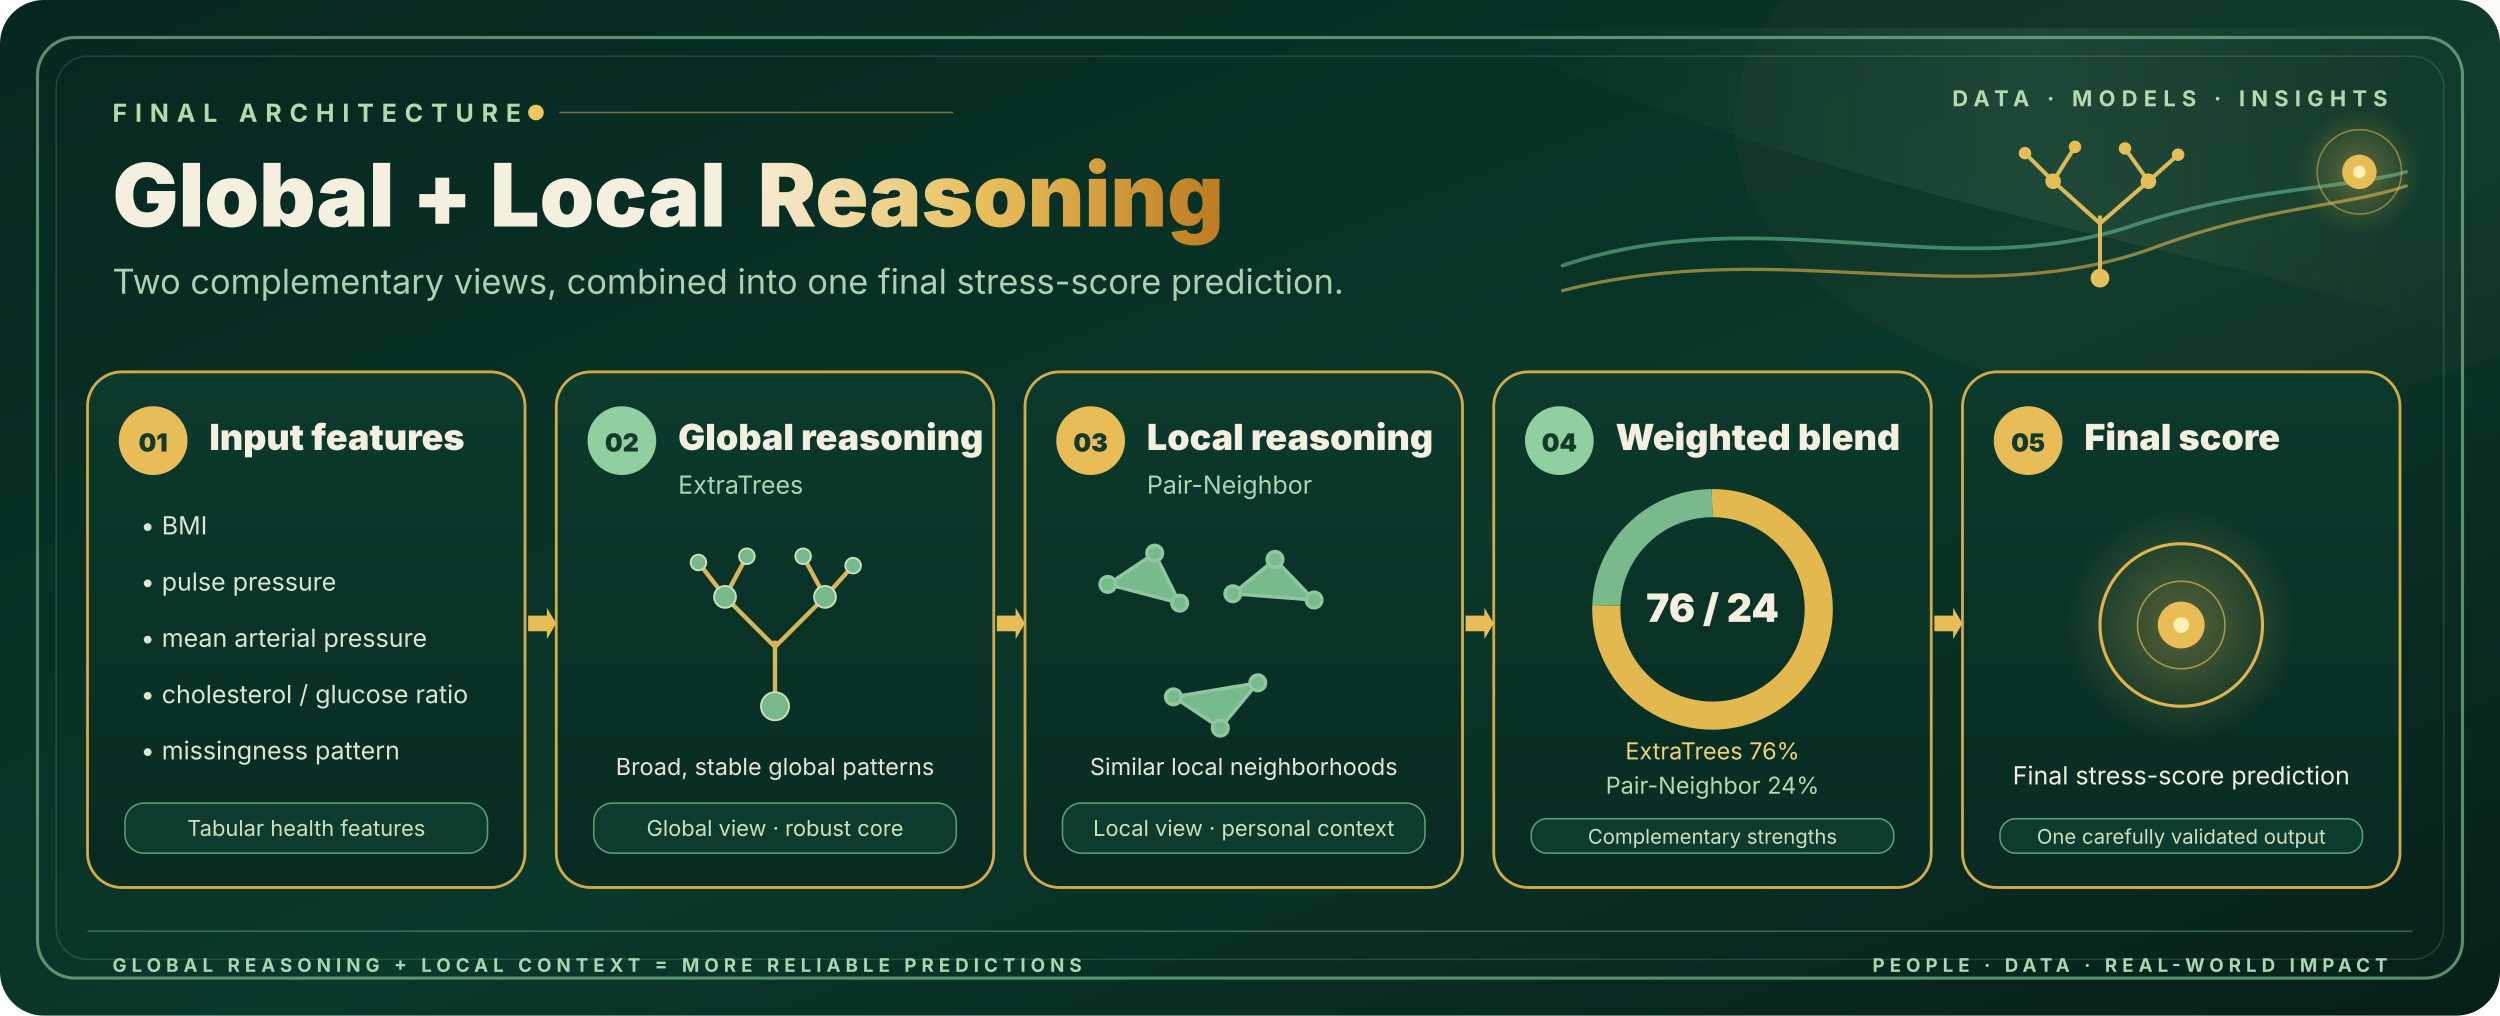
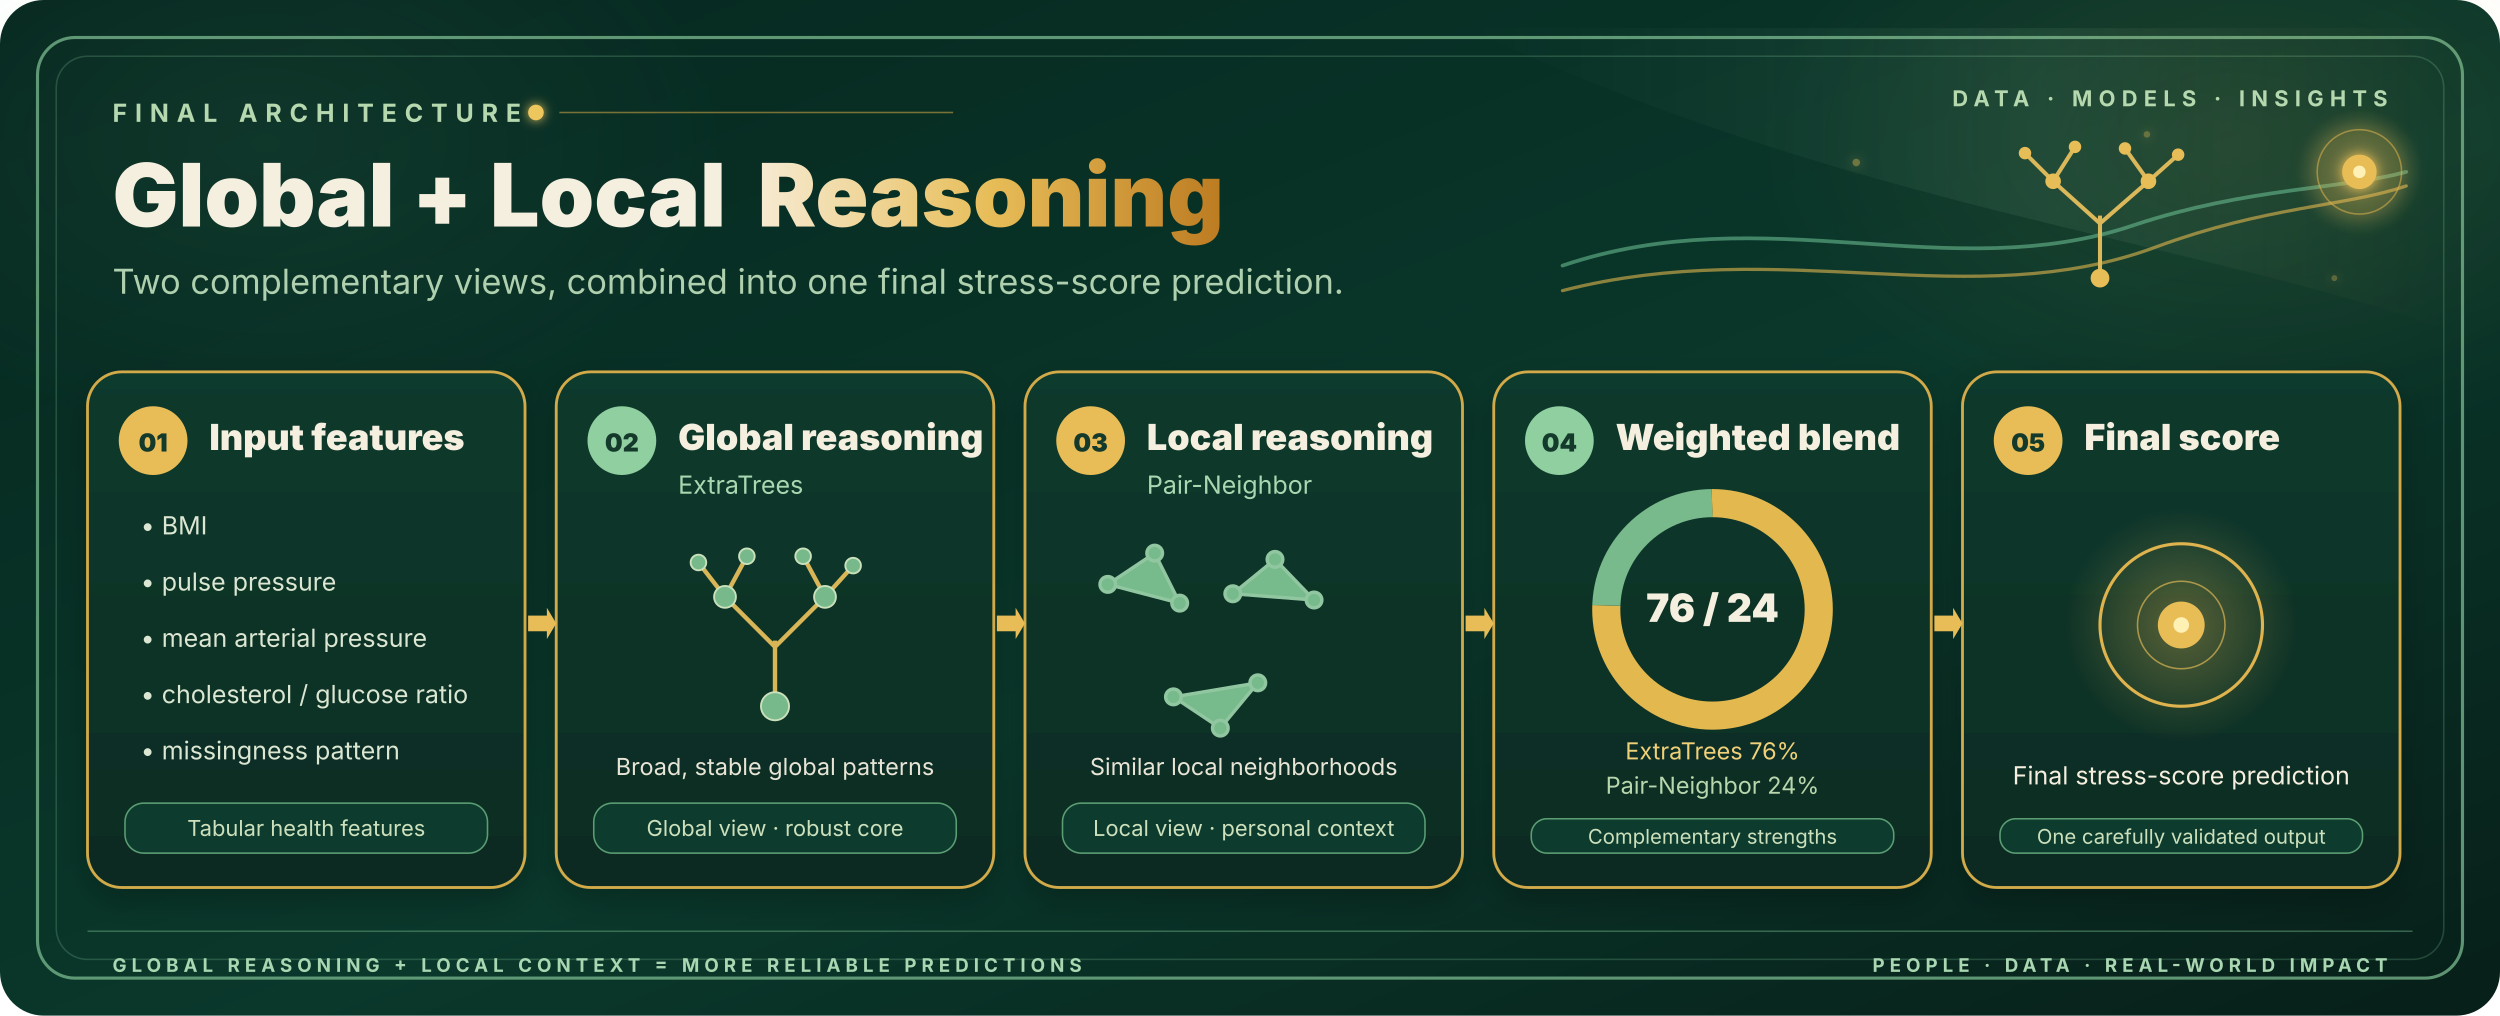
<svg xmlns="http://www.w3.org/2000/svg" width="1600" height="650" viewBox="0 0 1600 650" role="img" aria-labelledby="title desc">
  <defs>
    <linearGradient id="bg" x1="0" y1="0" x2="1" y2="1">
      <stop stop-color="#06271f" />
      <stop offset=".56" stop-color="#0a382b" />
      <stop offset="1" stop-color="#071f19" />
    </linearGradient>
    <linearGradient id="gold" x1="0" y1="0" x2="1" y2="0">
      <stop stop-color="#f6ead0" />
      <stop offset=".5" stop-color="#e7bd58" />
      <stop offset="1" stop-color="#bd7c22" />
    </linearGradient>
    <linearGradient id="card" x1="0" y1="0" x2="0" y2="1">
      <stop stop-color="#0c3a2d" />
      <stop offset="1" stop-color="#082b22" />
    </linearGradient>
    <linearGradient id="beam" x1="0" y1="0" x2="1" y2="0">
      <stop stop-color="#6bb589" stop-opacity="0" />
      <stop offset=".58" stop-color="#9ed7ae" stop-opacity=".18" />
      <stop offset="1" stop-color="#e9bd58" stop-opacity="0" />
    </linearGradient>
    <radialGradient id="halo">
      <stop stop-color="#e8bd58" stop-opacity=".34" />
      <stop offset="1" stop-color="#e8bd58" stop-opacity="0" />
    </radialGradient>
+     <radialGradient id="ambientEmerald">
+       <stop stop-color="#75c796" stop-opacity=".20" />
+       <stop offset="1" stop-color="#75c796" stop-opacity="0" />
+     </radialGradient>
+     <radialGradient id="ambientGold">
+       <stop stop-color="#e7bd58" stop-opacity=".22" />
+       <stop offset="1" stop-color="#e7bd58" stop-opacity="0" />
+     </radialGradient>
+     <filter id="cardShadow" x="-18%" y="-18%" width="136%" height="150%">
+       <feDropShadow dx="0" dy="8" stdDeviation="10" flood-color="#00150f" flood-opacity=".22" />
+     </filter>
+     <filter id="microGlow" x="-250%" y="-250%" width="600%" height="600%">
+       <feGaussianBlur stdDeviation="3.5" result="b" />
+       <feMerge>
+         <feMergeNode in="b" />
+         <feMergeNode in="SourceGraphic" />
+       </feMerge>
+     </filter>
  </defs>
  <rect width="1600" height="650" rx="28" fill="url(#bg)" />
-   <rect x="24" y="24" width="1552" height="602" rx="24" fill="none" stroke="#79b88d" stroke-opacity=".72" stroke-width="2" />
-   <rect x="36" y="36" width="1528" height="578" rx="20" fill="none" stroke="#83c69a" stroke-opacity=".20" />
-   <ellipse cx="1420" cy="80" rx="310" ry="180" fill="#d6ae47" opacity=".035" />
-   <path d="M940 18 L1570 18 L1570 212 C1398 152 1178 132 940 18Z" fill="url(#beam)" opacity=".55" />
+   <rect x="24" y="24" width="1552" height="602" rx="24" fill="none" stroke="#79b88d" stroke-opacity=".76" stroke-width="2" />
+   <rect x="36" y="36" width="1528" height="578" rx="20" fill="none" stroke="#83c69a" stroke-opacity=".24" />
+   <ellipse cx="170" cy="92" rx="300" ry="190" fill="url(#ambientEmerald)" opacity=".38">
+     <animate attributeName="opacity" values=".28;.42;.28" dur="14s" repeatCount="indefinite" />
+   </ellipse>
+   <ellipse cx="1430" cy="92" rx="310" ry="185" fill="url(#ambientGold)" opacity=".40">
+     <animate attributeName="opacity" values=".28;.46;.28" dur="15s" begin="1.5s" repeatCount="indefinite" />
+   </ellipse>
+   <path d="M940 18 L1570 18 L1570 212 C1398 152 1178 132 940 18Z" fill="url(#beam)" opacity=".50">
+     <animate attributeName="opacity" values=".34;.58;.34" dur="12s" repeatCount="indefinite" />
+   </path>
+   <g id="ambient-specks" fill="#e7bd58" filter="url(#microGlow)">
+     <circle cx="1188" cy="104" r="2.4" opacity=".38">
+       <animate attributeName="opacity" values=".18;.58;.18" dur="9s" repeatCount="indefinite" />
+     </circle>
+     <circle cx="1374" cy="86" r="2.1" opacity=".32">
+       <animate attributeName="opacity" values=".15;.48;.15" dur="11s" begin="2s" repeatCount="indefinite" />
+     </circle>
+     <circle cx="1494" cy="178" r="1.9" opacity=".30">
+       <animate attributeName="opacity" values=".12;.44;.12" dur="10s" begin="1s" repeatCount="indefinite" />
+     </circle>
+   </g>
  <g font-family="Inter, Arial, sans-serif">
    <text x="72" y="78" font-size="16" font-weight="700" letter-spacing="5" fill="#b5d8ae">FINAL ARCHITECTURE</text>
-     <circle cx="343" cy="72" r="5" fill="#edc65d" />
+     <circle cx="343" cy="72" r="5" fill="#edc65d" filter="url(#microGlow)">
+       <animate attributeName="opacity" values=".65;1;.65" dur="8s" repeatCount="indefinite" />
+     </circle>
    <line x1="358" y1="72" x2="610" y2="72" stroke="#d4aa45" stroke-opacity=".55" />
    <text x="72" y="145" font-size="56" font-weight="850" fill="#f5efdf">Global + Local</text>
    <text x="485" y="145" font-size="56" font-weight="850" fill="url(#gold)">Reasoning</text>
    <text x="72" y="188" font-size="22" fill="#afd0ae">Two complementary views, combined into one final stress-score prediction.</text>
    <text x="1528" y="68" text-anchor="end" font-size="14" font-weight="700" letter-spacing="4" fill="#b5d8ae">DATA · MODELS · INSIGHTS</text>
  </g>
  <g fill="none" stroke-linecap="round">
    <path d="M1000 170 C1130 126 1248 184 1366 144 C1438 120 1500 121 1540 110" stroke="#64b58a" stroke-width="2.4" opacity=".62" />
    <path d="M1000 186 C1140 150 1262 202 1380 158 C1450 132 1502 132 1540 119" stroke="#e1b54d" stroke-width="2.1" opacity=".60" />
  </g>
  <g transform="translate(1280 86)" stroke="#dbb85a" stroke-width="2.6" fill="none">
    <path d="M64 92V52M64 57L34 30M64 57L95 30M34 30L16 12M34 30L48 8M95 30L80 9M95 30L114 13" />
    <g fill="#e6bd56" stroke="none">
      <circle cx="64" cy="92" r="6" />
      <circle cx="34" cy="30" r="5" />
      <circle cx="95" cy="30" r="5" />
      <circle cx="16" cy="12" r="4" />
      <circle cx="48" cy="8" r="4" />
      <circle cx="80" cy="9" r="4" />
      <circle cx="114" cy="13" r="4" />
    </g>
  </g>
-   <g transform="translate(1510 110)">
+   <g transform="translate(1510 110)" filter="url(#microGlow)">
    <circle r="40" fill="url(#halo)" />
    <circle r="27" fill="none" stroke="#dfb44c" stroke-opacity=".55" />
    <circle r="11" fill="#e8bd56">
      <animate attributeName="opacity" values=".65;1;.65" dur="8s" repeatCount="indefinite" />
    </circle>
    <circle r="4" fill="#fff1b6" />
  </g>
  <g transform="translate(56 238)" font-family="Inter, Arial, sans-serif">
    <g>
-       <rect width="280" height="330" rx="22" fill="url(#card)" stroke="#d3aa49" stroke-width="1.8" />
+       <rect width="280" height="330" rx="22" fill="url(#card)" stroke="#d3aa49" stroke-width="1.8" filter="url(#cardShadow)" />
      <circle cx="42" cy="44" r="22" fill="#e8bd58" />
      <text x="42" y="51" text-anchor="middle" font-size="16" font-weight="850" fill="#143a2c">01</text>
      <text x="78" y="50" font-size="23" font-weight="850" fill="#f5efdf">Input features</text>
      <g font-size="16" fill="#dbe7d2">
        <text x="34" y="104">• BMI</text>
        <text x="34" y="140">• pulse pressure</text>
        <text x="34" y="176">• mean arterial pressure</text>
        <text x="34" y="212">• cholesterol / glucose ratio</text>
        <text x="34" y="248">• missingness pattern</text>
      </g>
      <rect x="24" y="276" width="232" height="32" rx="12" fill="#0d3c2f" stroke="#5b9e73" />
      <text x="140" y="297" text-anchor="middle" font-size="14" fill="#cde0bc">Tabular health features</text>
    </g>
    <g transform="translate(300)">
-       <rect width="280" height="330" rx="22" fill="url(#card)" stroke="#d3aa49" stroke-width="1.8" />
+       <rect width="280" height="330" rx="22" fill="url(#card)" stroke="#d3aa49" stroke-width="1.8" filter="url(#cardShadow)" />
      <circle cx="42" cy="44" r="22" fill="#8fcfa0" />
      <text x="42" y="51" text-anchor="middle" font-size="16" font-weight="850" fill="#143a2c">02</text>
      <text x="78" y="50" font-size="23" font-weight="850" fill="#f5efdf">Global reasoning</text>
      <text x="78" y="78" font-size="16" fill="#a9d7b1">ExtraTrees</text>
      <g transform="translate(78 106)" stroke="#d8b657" stroke-width="2.8" fill="none">
        <path d="M62 108V66M62 70L30 38M62 70L94 38M30 38L13 16M30 38L44 12M94 38L80 12M94 38L112 18" />
        <g fill="#78b98b" stroke="#cae1bc" stroke-width="1.2">
          <circle cx="62" cy="108" r="9" />
          <circle cx="30" cy="38" r="7" />
          <circle cx="94" cy="38" r="7" />
          <circle cx="13" cy="16" r="5" />
          <circle cx="44" cy="12" r="5" />
          <circle cx="80" cy="12" r="5" />
          <circle cx="112" cy="18" r="5" />
        </g>
      </g>
      <text x="140" y="258" text-anchor="middle" font-size="15" fill="#e8e5d7">Broad, stable global patterns</text>
      <rect x="24" y="276" width="232" height="32" rx="12" fill="#0d3c2f" stroke="#5b9e73" />
      <text x="140" y="297" text-anchor="middle" font-size="14" fill="#cde0bc">Global view · robust core</text>
    </g>
    <g transform="translate(600)">
-       <rect width="280" height="330" rx="22" fill="url(#card)" stroke="#d3aa49" stroke-width="1.8" />
+       <rect width="280" height="330" rx="22" fill="url(#card)" stroke="#d3aa49" stroke-width="1.8" filter="url(#cardShadow)" />
      <circle cx="42" cy="44" r="22" fill="#e8bd58" />
      <text x="42" y="51" text-anchor="middle" font-size="16" font-weight="850" fill="#143a2c">03</text>
      <text x="78" y="50" font-size="23" font-weight="850" fill="#f5efdf">Local reasoning</text>
      <text x="78" y="78" font-size="16" fill="#a9d7b1">Pair-Neighbor</text>
      <g transform="translate(53 108)" stroke="#91c7a0" stroke-width="2.2" fill="#77ba8b">
        <path d="M0 28L30 8L46 40L0 28M80 34L107 12L132 38L80 34M42 100L72 120L96 91L42 100" />
        <circle cx="0" cy="28" r="5" />
        <circle cx="30" cy="8" r="5" />
        <circle cx="46" cy="40" r="5" />
        <circle cx="80" cy="34" r="5" />
        <circle cx="107" cy="12" r="5" />
        <circle cx="132" cy="38" r="5" />
        <circle cx="42" cy="100" r="5" />
        <circle cx="72" cy="120" r="5" />
        <circle cx="96" cy="91" r="5" />
      </g>
      <text x="140" y="258" text-anchor="middle" font-size="15" fill="#e8e5d7">Similar local neighborhoods</text>
      <rect x="24" y="276" width="232" height="32" rx="12" fill="#0d3c2f" stroke="#5b9e73" />
      <text x="140" y="297" text-anchor="middle" font-size="14" fill="#cde0bc">Local view · personal context</text>
    </g>
    <g transform="translate(900)">
-       <rect width="280" height="330" rx="22" fill="url(#card)" stroke="#d3aa49" stroke-width="1.8" />
+       <rect width="280" height="330" rx="22" fill="url(#card)" stroke="#d3aa49" stroke-width="1.8" filter="url(#cardShadow)" />
      <circle cx="42" cy="44" r="22" fill="#8fcfa0" />
      <text x="42" y="51" text-anchor="middle" font-size="16" font-weight="850" fill="#143a2c">04</text>
      <text x="78" y="50" font-size="23" font-weight="850" fill="#f5efdf">Weighted blend</text>
      <g transform="translate(140 152)">
        <circle r="68" fill="none" stroke="#e3b84f" stroke-width="18" stroke-dasharray="323 104" transform="rotate(-90)" />
        <circle r="68" fill="none" stroke="#78ba8c" stroke-width="18" stroke-dasharray="104 323" stroke-dashoffset="-323" transform="rotate(-90)" />
        <text y="8" text-anchor="middle" font-size="25" font-weight="850" fill="#f5efdf">76 / 24</text>
      </g>
      <text x="140" y="248" text-anchor="middle" font-size="15" fill="#f0d078">ExtraTrees 76%</text>
      <text x="140" y="270" text-anchor="middle" font-size="15" fill="#b8d7ad">Pair-Neighbor 24%</text>
      <rect x="24" y="286" width="232" height="22" rx="10" fill="#0d3c2f" stroke="#5b9e73" />
      <text x="140" y="302" text-anchor="middle" font-size="13" fill="#cde0bc">Complementary strengths</text>
    </g>
    <g transform="translate(1200)">
-       <rect width="280" height="330" rx="22" fill="url(#card)" stroke="#d3aa49" stroke-width="1.8" />
+       <rect width="280" height="330" rx="22" fill="url(#card)" stroke="#d3aa49" stroke-width="1.8" filter="url(#cardShadow)" />
      <circle cx="42" cy="44" r="22" fill="#e8bd58" />
      <text x="42" y="51" text-anchor="middle" font-size="16" font-weight="850" fill="#143a2c">05</text>
      <text x="78" y="50" font-size="23" font-weight="850" fill="#f5efdf">Final score</text>
      <g transform="translate(140 162)">
        <circle r="75" fill="url(#halo)" />
        <circle r="52" fill="none" stroke="#dfb34d" stroke-width="2" />
        <circle r="28" fill="none" stroke="#e6bd58" stroke-opacity=".65" />
        <circle r="15" fill="#e8bd56">
          <animate attributeName="r" values="14;18;14" dur="8s" repeatCount="indefinite" />
        </circle>
        <circle r="5" fill="#fff0b4" />
      </g>
      <text x="140" y="264" text-anchor="middle" font-size="16" fill="#f5efdf">Final stress-score prediction</text>
      <rect x="24" y="286" width="232" height="22" rx="10" fill="#0d3c2f" stroke="#5b9e73" />
      <text x="140" y="302" text-anchor="middle" font-size="13" fill="#cde0bc">One carefully validated output</text>
    </g>
  </g>
  <g fill="#e8bd58">
    <polygon points="338,394 350,394 350,389 356,399 350,409 350,404 338,404" />
    <polygon points="638,394 650,394 650,389 656,399 650,409 650,404 638,404" />
    <polygon points="938,394 950,394 950,389 956,399 950,409 950,404 938,404" />
    <polygon points="1238,394 1250,394 1250,389 1256,399 1250,409 1250,404 1238,404" />
  </g>
  <line x1="56" y1="596" x2="1544" y2="596" stroke="#67a77e" stroke-opacity=".5" />
  <g font-family="Inter,Arial,sans-serif" font-size="12" font-weight="700" letter-spacing="3.2">
    <text x="72" y="622" fill="#a9d7b1">GLOBAL REASONING + LOCAL CONTEXT = MORE RELIABLE PREDICTIONS</text>
    <text x="1528" y="622" text-anchor="end" fill="#a9d7b1">PEOPLE · DATA · REAL-WORLD IMPACT</text>
  </g>
</svg>
